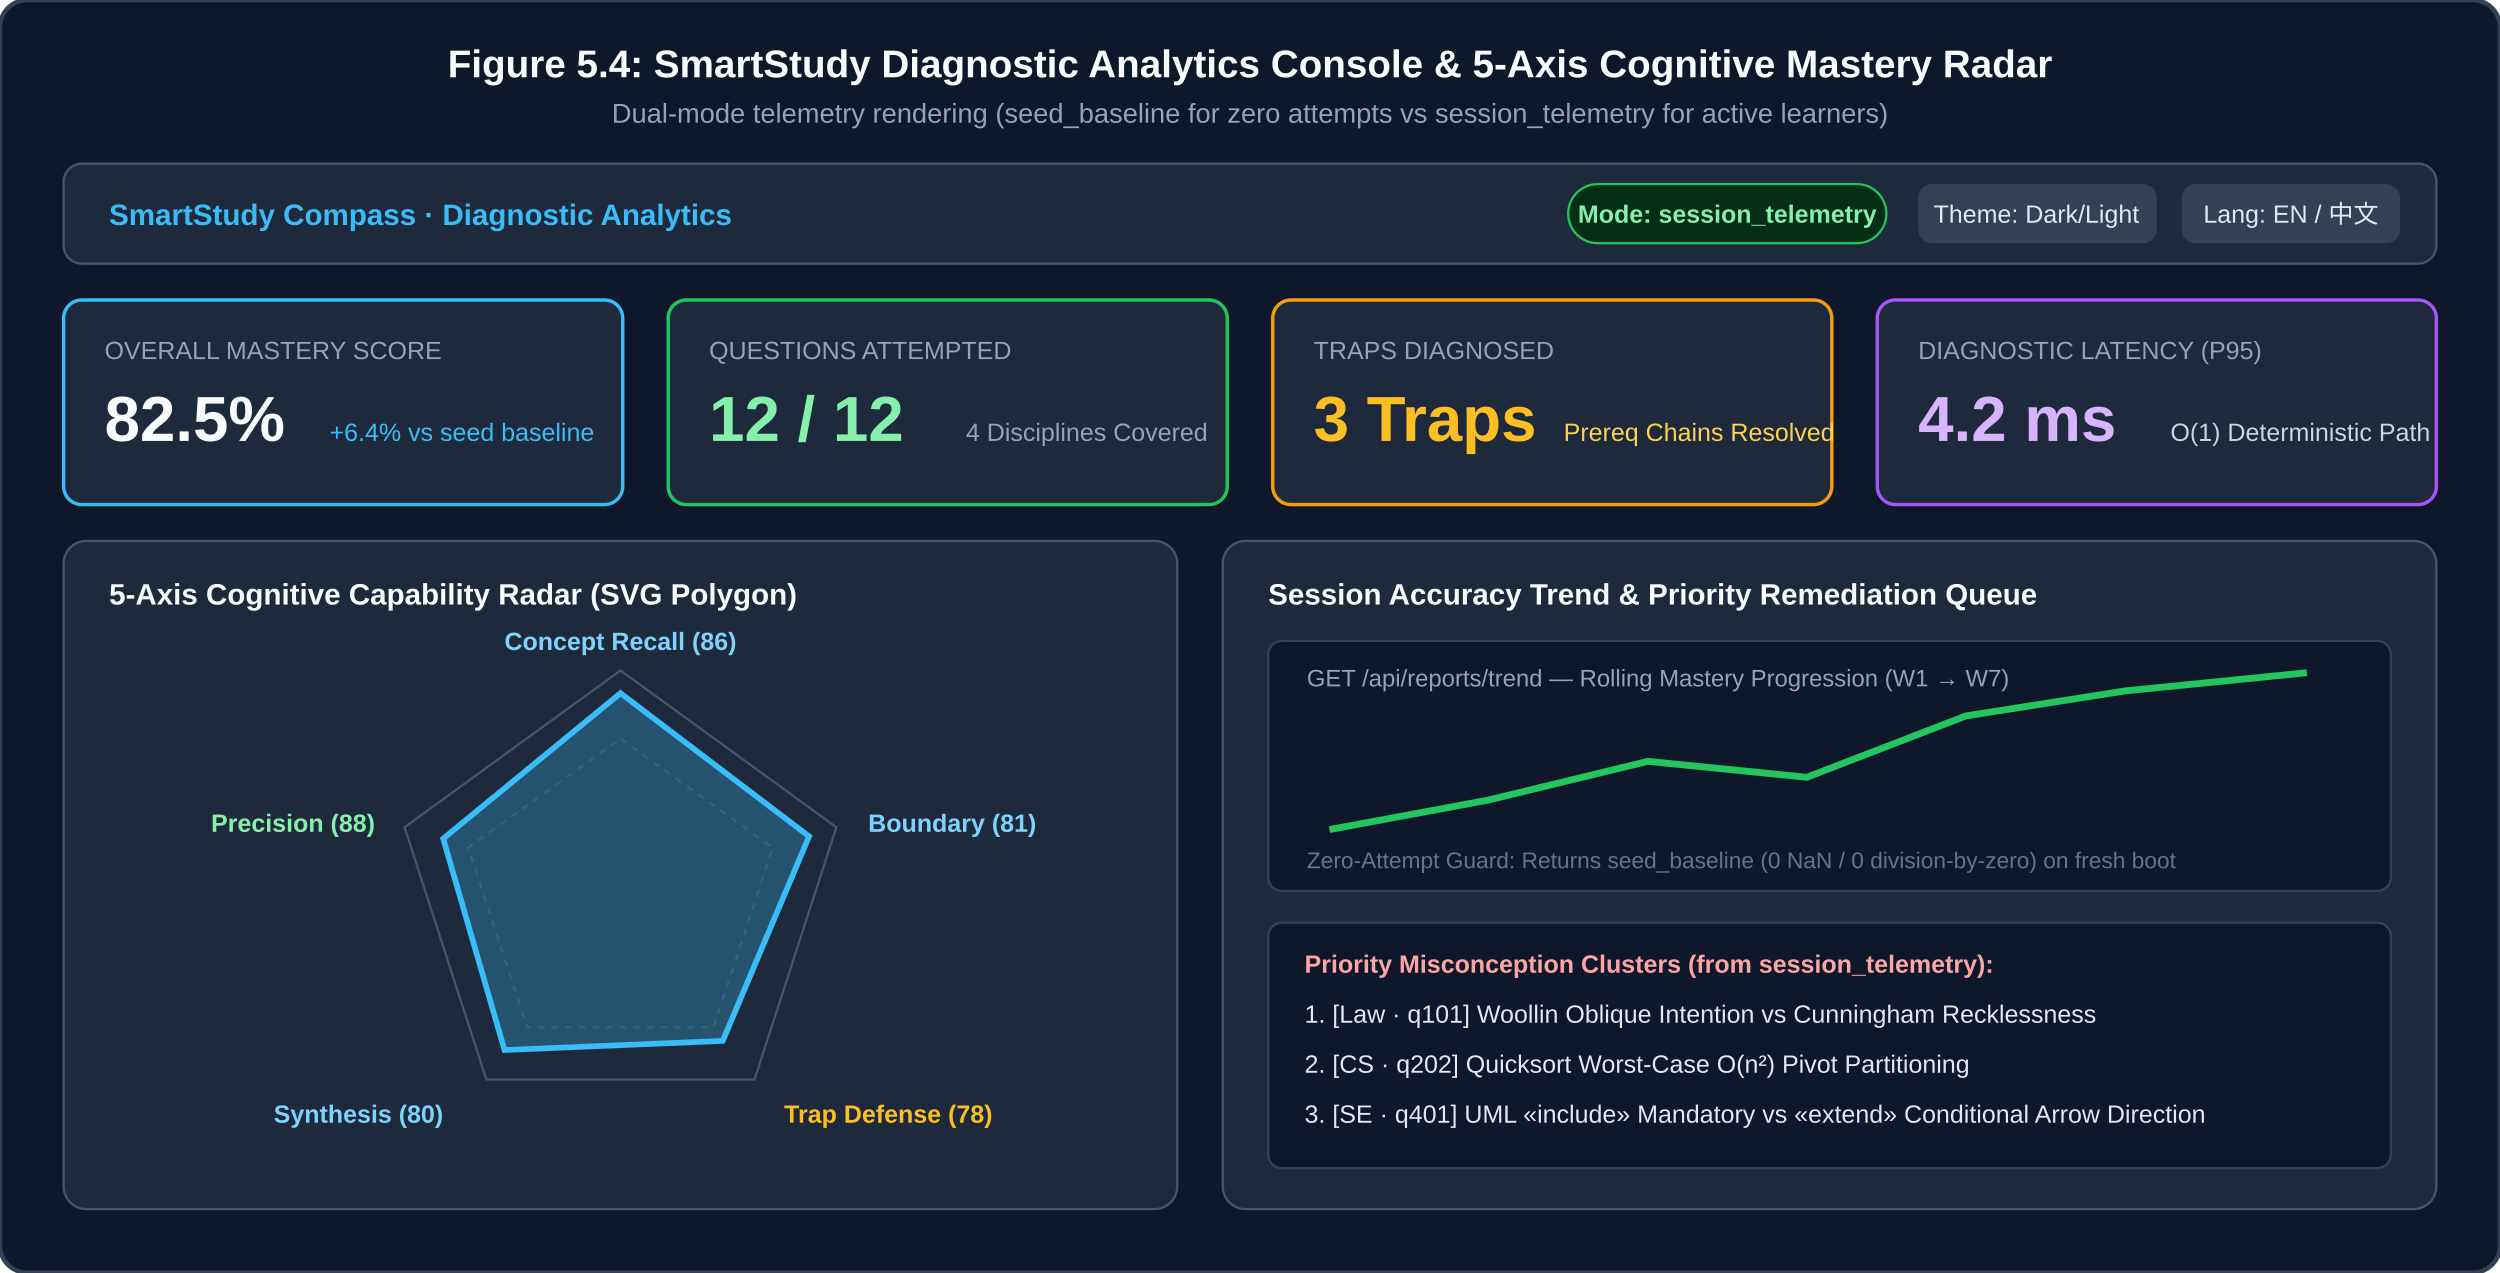
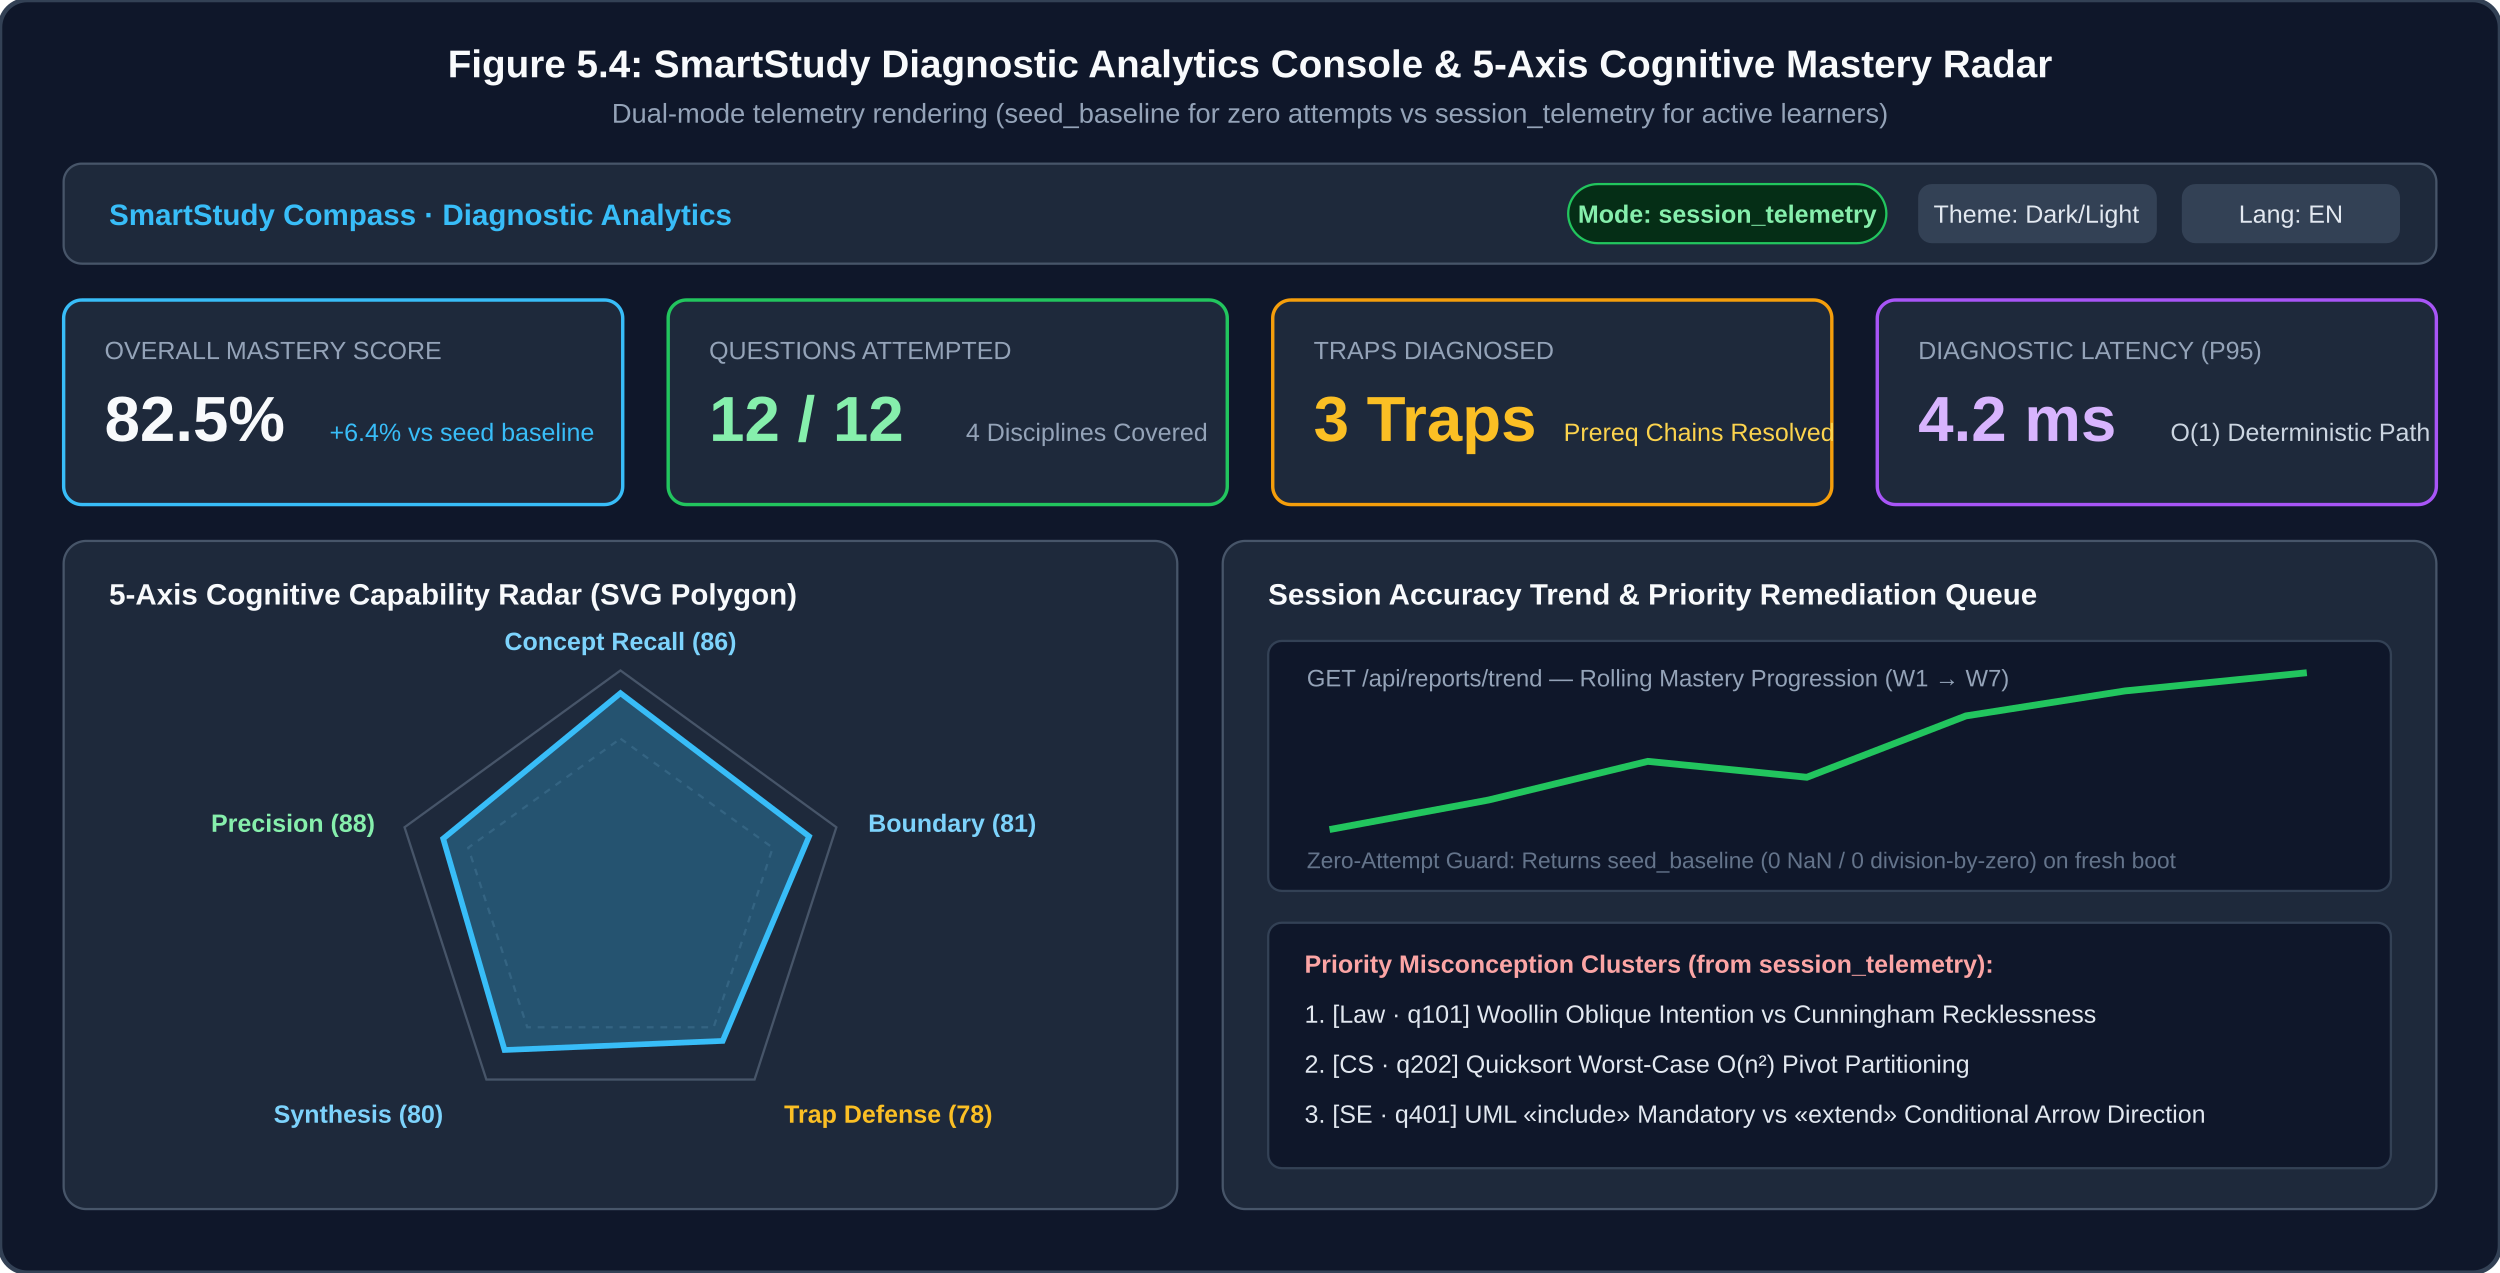
<svg xmlns="http://www.w3.org/2000/svg" viewBox="0 0 1100 560" width="1100" height="560" font-family="'Segoe UI', Arial, sans-serif">
  <rect width="1100" height="560" fill="#0f172a" rx="12" stroke="#334155" stroke-width="2" />
  <text x="550" y="34" text-anchor="middle" font-size="17" font-weight="700" fill="#f8fafc">Figure 5.4: SmartStudy Diagnostic Analytics Console &amp; 5-Axis Cognitive Mastery Radar</text>
  <text x="550" y="54" text-anchor="middle" font-size="12" fill="#94a3b8">Dual-mode telemetry rendering (seed_baseline for zero attempts vs session_telemetry for active learners)</text>
  <rect x="28" y="72" width="1044" height="44" rx="8" fill="#1e293b" stroke="#475569" />
  <text x="48" y="99" font-size="13" font-weight="700" fill="#38bdf8">SmartStudy Compass · Diagnostic Analytics</text>
  <rect x="690" y="81" width="140" height="26" rx="13" fill="#052e16" stroke="#22c55e" />
  <text x="760" y="98" text-anchor="middle" font-size="11" font-weight="600" fill="#86efac">Mode: session_telemetry</text>
  <rect x="844" y="81" width="105" height="26" rx="6" fill="#334155" />
  <text x="896" y="98" text-anchor="middle" font-size="11" fill="#e2e8f0">Theme: Dark/Light</text>
  <rect x="960" y="81" width="96" height="26" rx="6" fill="#334155" />
-   <text x="1008" y="98" text-anchor="middle" font-size="11" fill="#e2e8f0">Lang: EN / 中文</text>
+   <text x="1008" y="98" text-anchor="middle" font-size="11" fill="#e2e8f0">Lang: EN</text>
  <rect x="28" y="132" width="246" height="90" rx="8" fill="#1e293b" stroke="#38bdf8" stroke-width="1.5" />
  <text x="46" y="158" font-size="11" fill="#94a3b8">OVERALL MASTERY SCORE</text>
  <text x="46" y="194" font-size="28" font-weight="700" fill="#f8fafc">82.5%</text>
  <text x="145" y="194" font-size="11" fill="#38bdf8">+6.4% vs seed baseline</text>
  <rect x="294" y="132" width="246" height="90" rx="8" fill="#1e293b" stroke="#22c55e" stroke-width="1.5" />
  <text x="312" y="158" font-size="11" fill="#94a3b8">QUESTIONS ATTEMPTED</text>
  <text x="312" y="194" font-size="28" font-weight="700" fill="#86efac">12 / 12</text>
  <text x="425" y="194" font-size="11" fill="#94a3b8">4 Disciplines Covered</text>
  <rect x="560" y="132" width="246" height="90" rx="8" fill="#1e293b" stroke="#f59e0b" stroke-width="1.5" />
  <text x="578" y="158" font-size="11" fill="#94a3b8">TRAPS DIAGNOSED</text>
  <text x="578" y="194" font-size="28" font-weight="700" fill="#fbbf24">3 Traps</text>
  <text x="688" y="194" font-size="11" fill="#fcd34d">Prereq Chains Resolved</text>
  <rect x="826" y="132" width="246" height="90" rx="8" fill="#1e293b" stroke="#a855f7" stroke-width="1.5" />
  <text x="844" y="158" font-size="11" fill="#94a3b8">DIAGNOSTIC LATENCY (P95)</text>
  <text x="844" y="194" font-size="28" font-weight="700" fill="#d8b4fe">4.2 ms</text>
  <text x="955" y="194" font-size="11" fill="#cbd5e1">O(1) Deterministic Path</text>
  <rect x="28" y="238" width="490" height="294" rx="10" fill="#1e293b" stroke="#475569" />
  <text x="48" y="266" font-size="13" font-weight="700" fill="#f8fafc">5-Axis Cognitive Capability Radar (SVG Polygon)</text>
  <polygon points="273,295 368,364 332,475 214,475 178,364" fill="none" stroke="#475569" stroke-width="1" />
  <polygon points="273,325 340,373 314,452 232,452 206,373" fill="none" stroke="#334155" stroke-width="1" stroke-dasharray="3,3" />
  <polygon points="273,305 356,368 318,458 222,462 195,369" fill="rgba(56, 189, 248, 0.28)" stroke="#38bdf8" stroke-width="2.5" />
  <text x="273" y="286" text-anchor="middle" font-size="11" font-weight="700" fill="#7dd3fc">Concept Recall (86)</text>
  <text x="382" y="366" font-size="11" font-weight="700" fill="#7dd3fc">Boundary (81)</text>
  <text x="345" y="494" font-size="11" font-weight="700" fill="#fbbf24">Trap Defense (78)</text>
  <text x="195" y="494" text-anchor="end" font-size="11" font-weight="700" fill="#7dd3fc">Synthesis (80)</text>
  <text x="165" y="366" text-anchor="end" font-size="11" font-weight="700" fill="#86efac">Precision (88)</text>
  <rect x="538" y="238" width="534" height="294" rx="10" fill="#1e293b" stroke="#475569" />
  <text x="558" y="266" font-size="13" font-weight="700" fill="#f8fafc">Session Accuracy Trend &amp; Priority Remediation Queue</text>
  <rect x="558" y="282" width="494" height="110" rx="6" fill="#0f172a" stroke="#334155" />
  <polyline points="585,365 655,352 725,335 795,342 865,315 935,304 1015,296" fill="none" stroke="#22c55e" stroke-width="3" />
  <text x="575" y="302" font-size="10.5" fill="#94a3b8">GET /api/reports/trend — Rolling Mastery Progression (W1 → W7)</text>
  <text x="575" y="382" font-size="10" fill="#64748b">Zero-Attempt Guard: Returns seed_baseline (0 NaN / 0 division-by-zero) on fresh boot</text>
  <rect x="558" y="406" width="494" height="108" rx="6" fill="#0f172a" stroke="#334155" />
  <text x="574" y="428" font-size="11" font-weight="700" fill="#fca5a5">Priority Misconception Clusters (from session_telemetry):</text>
  <text x="574" y="450" font-size="11" fill="#e2e8f0">1. [Law · q101] Woollin Oblique Intention vs Cunningham Recklessness</text>
  <text x="574" y="472" font-size="11" fill="#e2e8f0">2. [CS · q202] Quicksort Worst-Case O(n²) Pivot Partitioning</text>
  <text x="574" y="494" font-size="11" fill="#e2e8f0">3. [SE · q401] UML «include» Mandatory vs «extend» Conditional Arrow Direction</text>
</svg>
